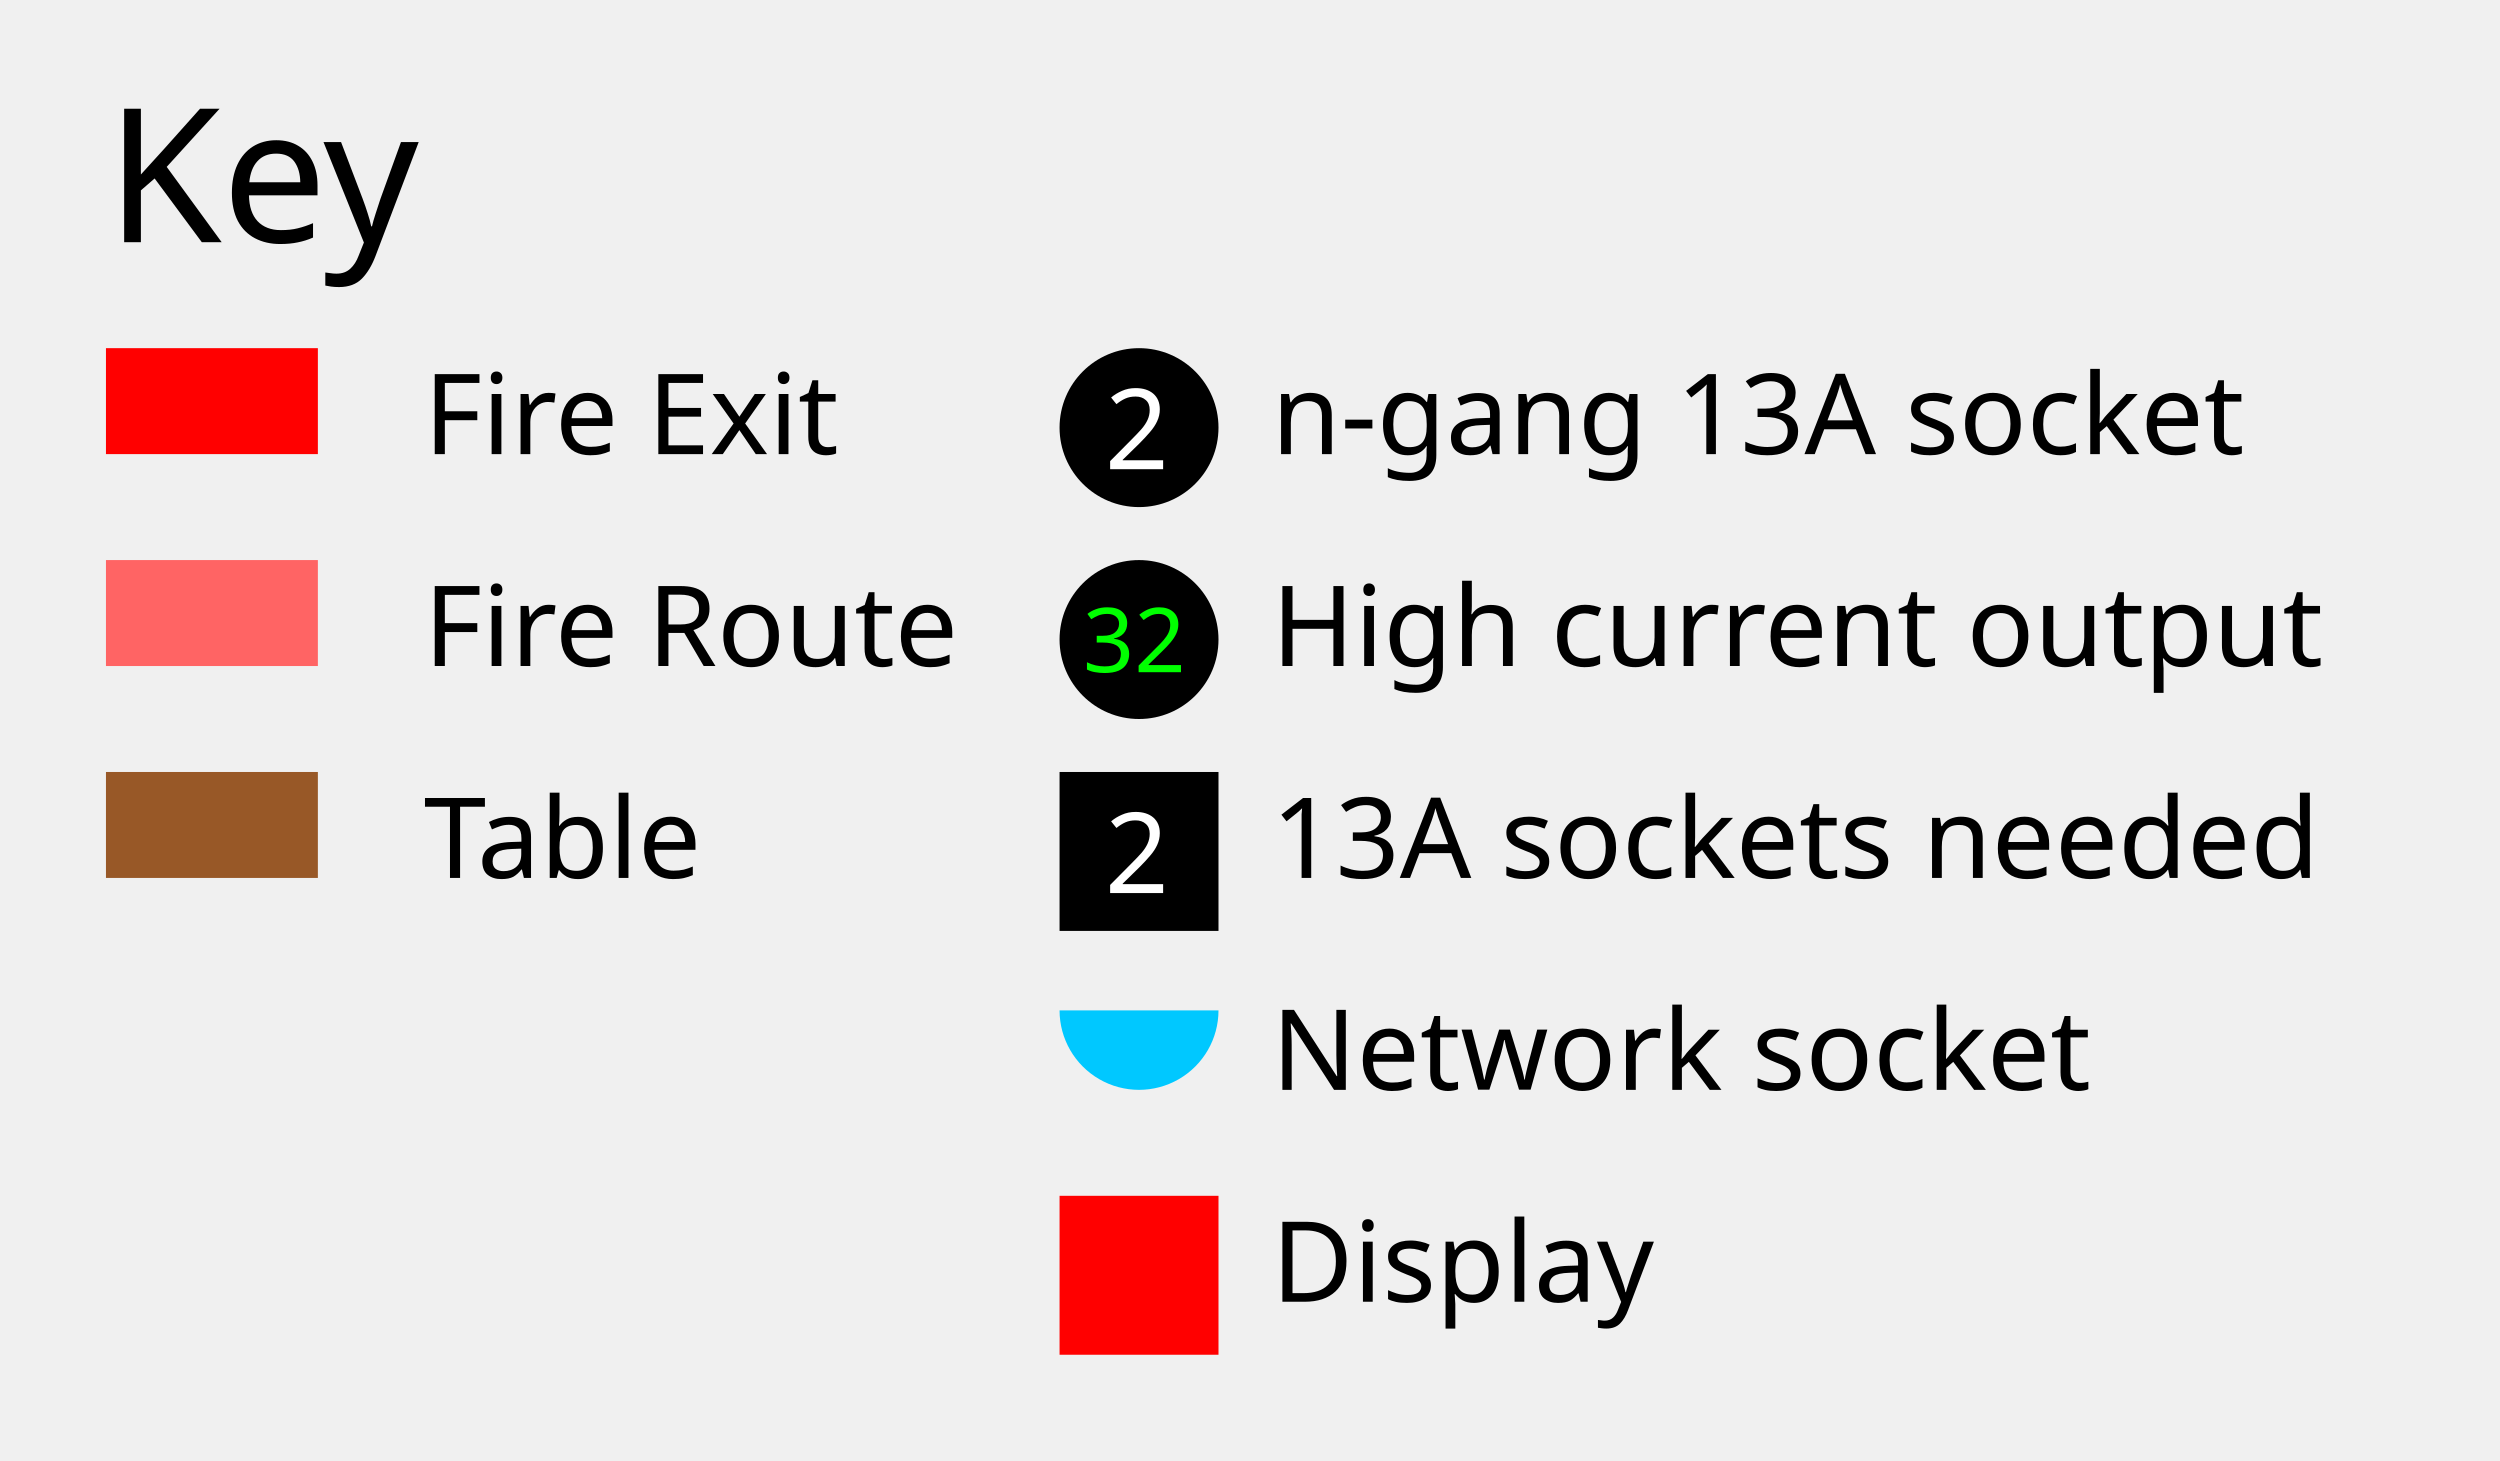
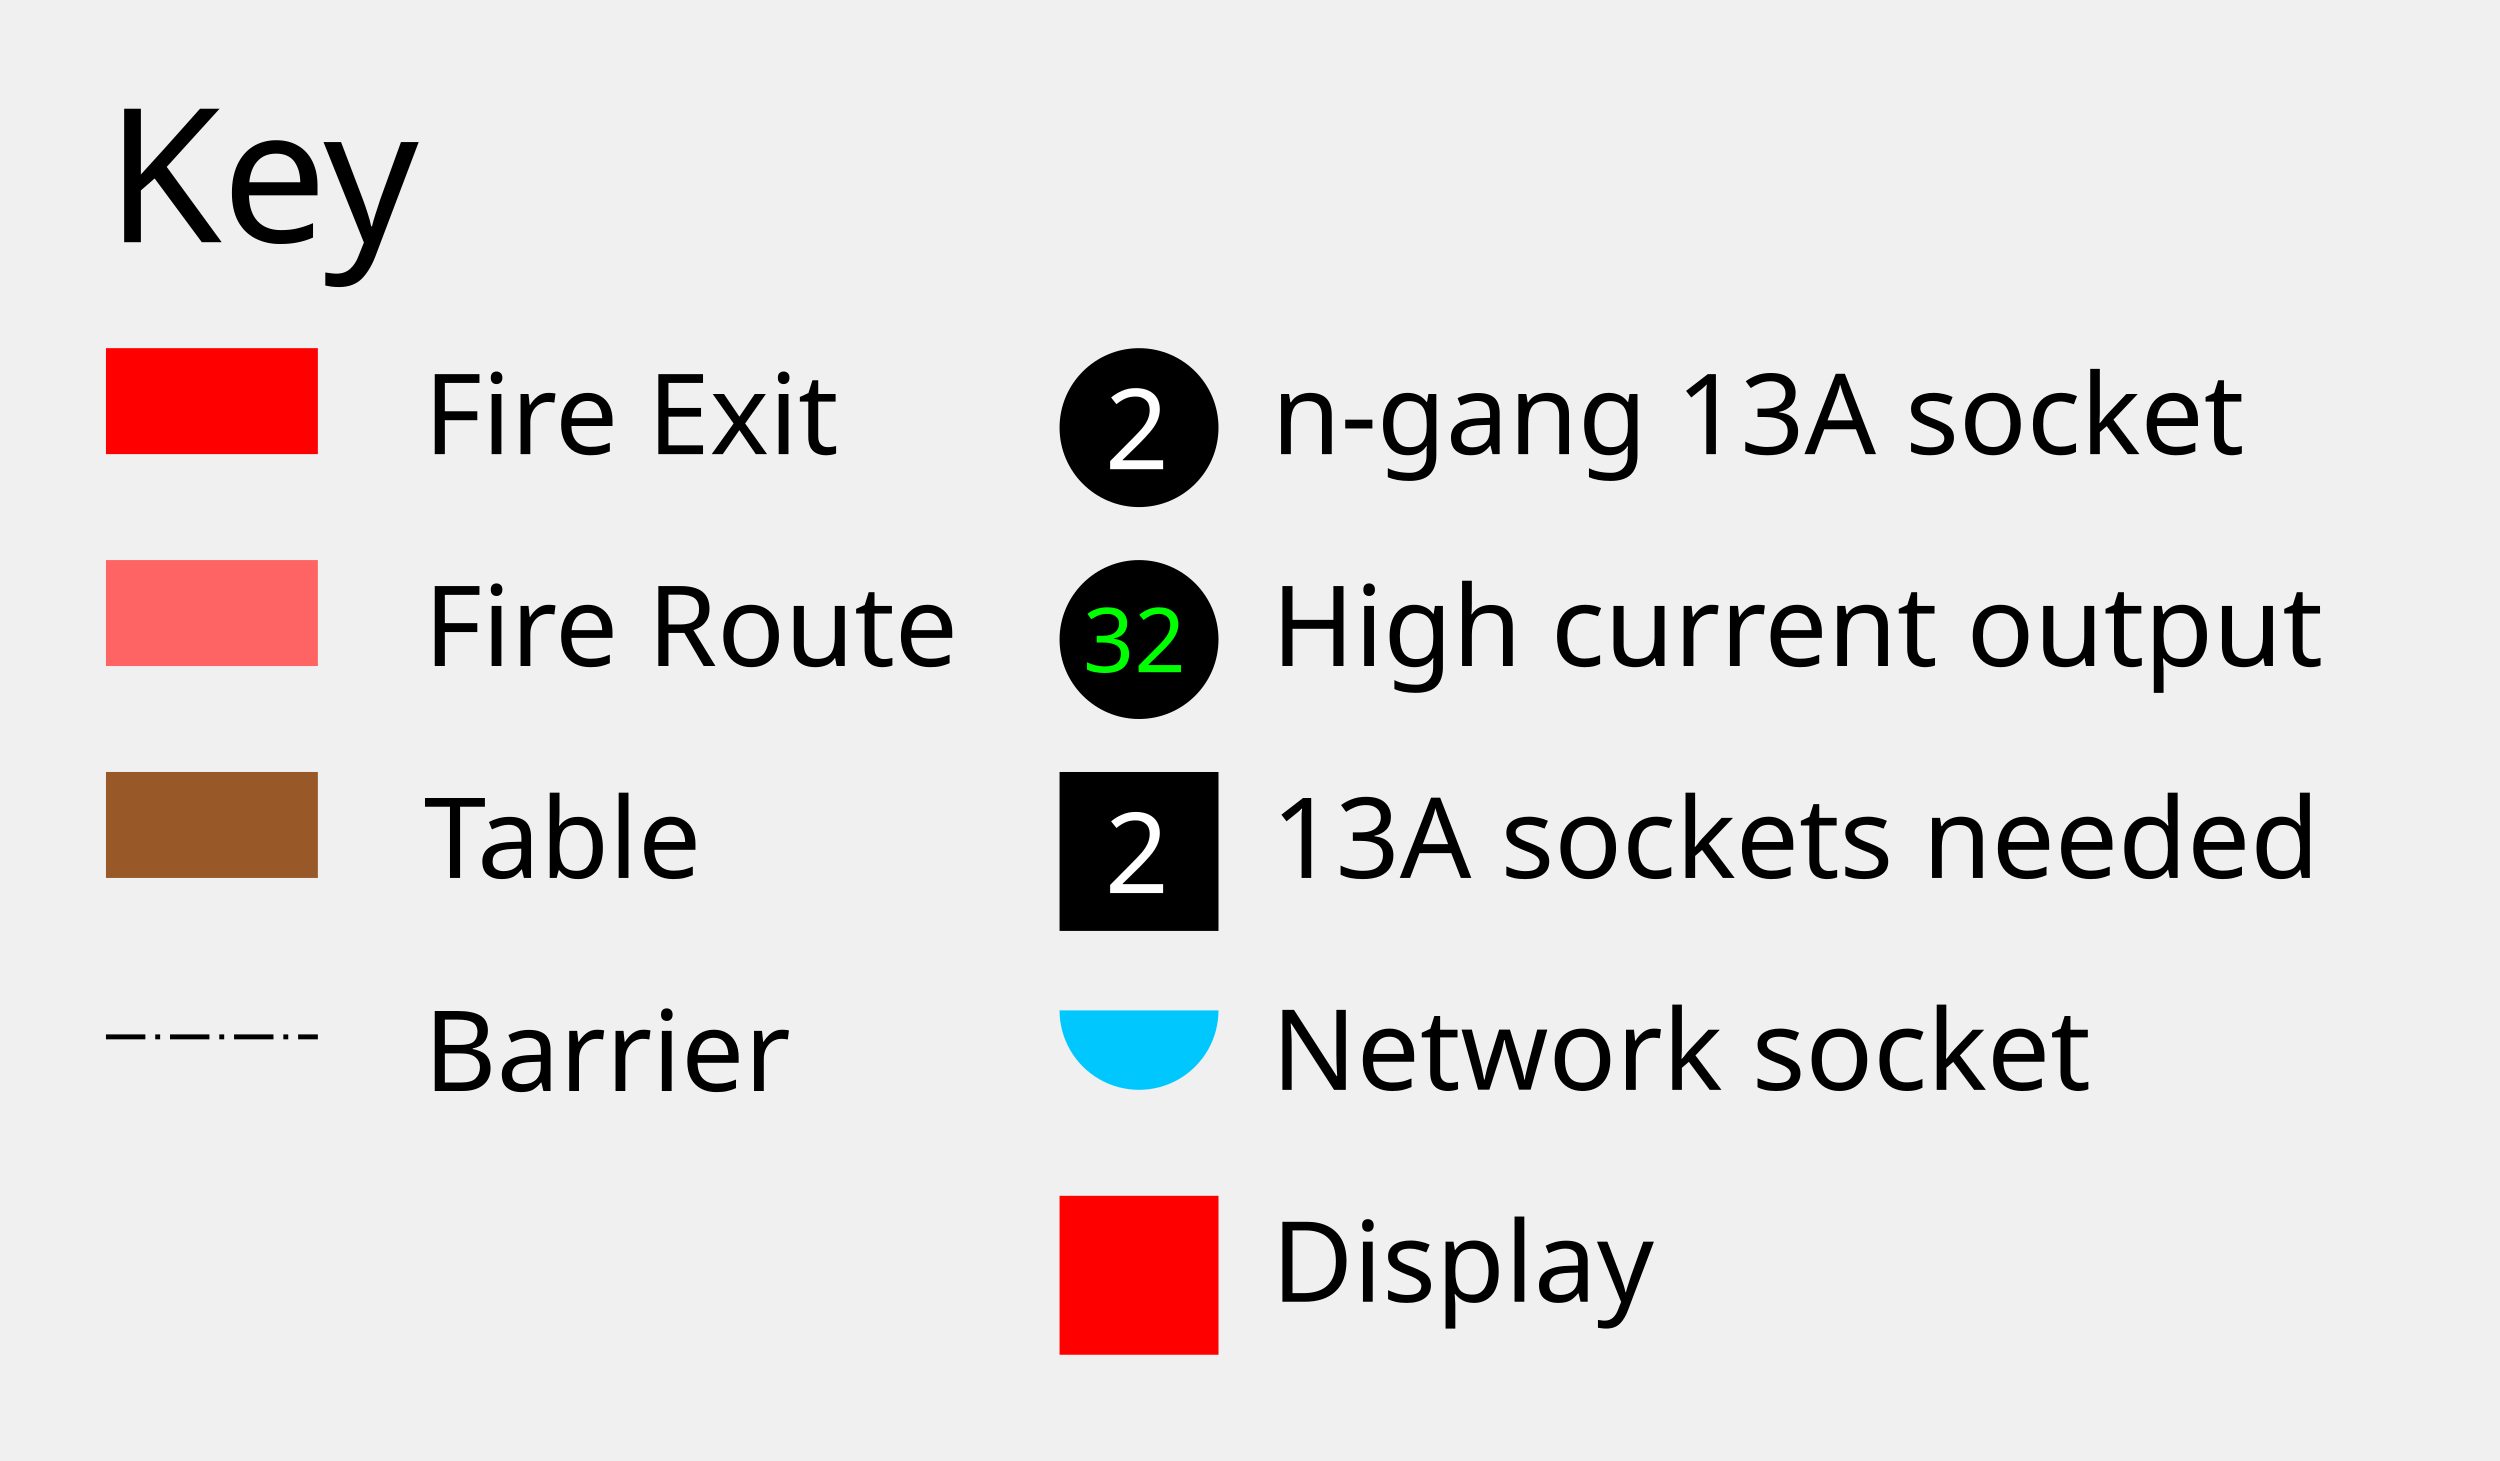
<svg xmlns="http://www.w3.org/2000/svg" width="235.947mm" height="137.859mm" viewBox="0 0 235.947 137.859" version="1.1" id="svg1281">
  <defs id="defs1275" />
  <g id="layer5" transform="translate(-10,-34.14118)" style="display:inline" />
  <g id="layer4" transform="translate(-10,-34.14118)">
    <path style="fill:#00c8ff;fill-opacity:1;stroke:none;stroke-width:50;stroke-linecap:round;stroke-linejoin:round;stroke-miterlimit:4;stroke-dasharray:none;stroke-dashoffset:0;stroke-opacity:1" id="path2549" d="m 125,129.5 a 7.5,7.5 0 0 1 -3.75,6.495 7.5,7.5 0 0 1 -7.5,0 A 7.5,7.5 0 0 1 110,129.5 l 7.5,0 z" />
    <text xml:space="preserve" style="font-style:normal;font-variant:normal;font-weight:normal;font-stretch:normal;font-size:10.583px;line-height:1.25;font-family:sans-serif;-inkscape-font-specification:'sans-serif, Normal';font-variant-ligatures:normal;font-variant-caps:normal;font-variant-numeric:normal;font-feature-settings:normal;text-align:start;letter-spacing:0px;word-spacing:0px;writing-mode:lr-tb;text-anchor:start;fill:#000000;fill-opacity:1;stroke:none;stroke-width:0.265" x="130" y="137" id="text2573">
      <tspan id="tspan2575" x="130" y="137">Network socket</tspan>
    </text>
    <rect y="147" x="110" height="15" width="15" id="rect2577" style="fill:#ff0000;fill-opacity:1;stroke:none;stroke-width:50;stroke-linecap:round;stroke-linejoin:round;stroke-miterlimit:4;stroke-dasharray:none;stroke-dashoffset:0;stroke-opacity:1" />
    <text xml:space="preserve" style="font-style:normal;font-variant:normal;font-weight:normal;font-stretch:normal;font-size:10.583px;line-height:1.25;font-family:sans-serif;-inkscape-font-specification:'sans-serif, Normal';font-variant-ligatures:normal;font-variant-caps:normal;font-variant-numeric:normal;font-feature-settings:normal;text-align:start;letter-spacing:0px;word-spacing:0px;writing-mode:lr-tb;text-anchor:start;fill:#000000;fill-opacity:1;stroke:none;stroke-width:0.265" x="130" y="157" id="text2581">
      <tspan id="tspan2583" x="130" y="157">Display</tspan>
    </text>
  </g>
  <g id="layer3" transform="translate(-10,-34.14118)">
    <circle style="fill:#000000;fill-opacity:1;stroke:none;stroke-width:75;stroke-linecap:round;stroke-linejoin:round;stroke-miterlimit:4;stroke-dasharray:none;stroke-dashoffset:0;stroke-opacity:1" id="path2543" cx="117.5" cy="74.5" r="7.5" />
    <circle r="7.5" cy="94.5" cx="117.5" id="circle2545" style="fill:#000000;fill-opacity:1;stroke:none;stroke-width:75;stroke-linecap:round;stroke-linejoin:round;stroke-miterlimit:4;stroke-dasharray:none;stroke-dashoffset:0;stroke-opacity:1" />
    <rect style="fill:#000000;fill-opacity:1;stroke:none;stroke-width:50;stroke-linecap:round;stroke-linejoin:round;stroke-miterlimit:4;stroke-dasharray:none;stroke-dashoffset:0;stroke-opacity:1" id="rect2547" width="15" height="15" x="110" y="107" />
    <text xml:space="preserve" style="font-style:normal;font-variant:normal;font-weight:normal;font-stretch:normal;font-size:10.583px;line-height:1.25;font-family:sans-serif;-inkscape-font-specification:'sans-serif, Normal';font-variant-ligatures:normal;font-variant-caps:normal;font-variant-numeric:normal;font-feature-settings:normal;text-align:start;letter-spacing:0px;word-spacing:0px;writing-mode:lr-tb;text-anchor:start;fill:#000000;fill-opacity:1;stroke:none;stroke-width:0.265" x="130" y="77" id="text2553">
      <tspan id="tspan2555" x="130" y="77">n-gang 13A socket</tspan>
    </text>
    <text xml:space="preserve" style="font-style:normal;font-variant:normal;font-weight:normal;font-stretch:normal;font-size:10.583px;line-height:1.25;font-family:sans-serif;-inkscape-font-specification:'sans-serif, Normal';font-variant-ligatures:normal;font-variant-caps:normal;font-variant-numeric:normal;font-feature-settings:normal;text-align:start;letter-spacing:0px;word-spacing:0px;writing-mode:lr-tb;text-anchor:start;fill:#000000;fill-opacity:1;stroke:none;stroke-width:0.265" x="130" y="97" id="text2559">
      <tspan id="tspan2561" x="130" y="97">High current output</tspan>
    </text>
    <text xml:space="preserve" style="font-style:normal;font-variant:normal;font-weight:normal;font-stretch:normal;font-size:10.583px;line-height:1.25;font-family:sans-serif;-inkscape-font-specification:'sans-serif, Normal';font-variant-ligatures:normal;font-variant-caps:normal;font-variant-numeric:normal;font-feature-settings:normal;text-align:start;letter-spacing:0px;word-spacing:0px;writing-mode:lr-tb;text-anchor:start;fill:#000000;fill-opacity:1;stroke:none;stroke-width:0.265" x="130" y="117" id="text2565">
      <tspan id="tspan2569" x="130" y="117">13A sockets needed</tspan>
    </text>
    <text xml:space="preserve" style="font-style:normal;font-variant:normal;font-weight:normal;font-stretch:normal;font-size:10.583px;line-height:1.25;font-family:sans-serif;-inkscape-font-specification:'sans-serif, Normal';font-variant-ligatures:normal;font-variant-caps:normal;font-variant-numeric:normal;font-feature-settings:normal;text-align:start;letter-spacing:0px;word-spacing:0px;writing-mode:lr-tb;text-anchor:start;fill:#ffffff;fill-opacity:1;stroke:none;stroke-width:0.265" x="114.275" y="78.427" id="text2587">
      <tspan id="tspan2585" x="114.275" y="78.427" style="font-style:normal;font-variant:normal;font-weight:normal;font-stretch:normal;font-size:10.583px;font-family:sans-serif;-inkscape-font-specification:'sans-serif, Normal';font-variant-ligatures:normal;font-variant-caps:normal;font-variant-numeric:normal;font-feature-settings:normal;text-align:start;writing-mode:lr-tb;text-anchor:start;fill:#ffffff;fill-opacity:1;stroke-width:0.265">2</tspan>
    </text>
    <text xml:space="preserve" style="font-style:normal;font-variant:normal;font-weight:normal;font-stretch:normal;font-size:8.467px;line-height:1.25;font-family:sans-serif;-inkscape-font-specification:'sans-serif, Normal';font-variant-ligatures:normal;font-variant-caps:normal;font-variant-numeric:normal;font-feature-settings:normal;text-align:start;letter-spacing:0px;word-spacing:0px;writing-mode:lr-tb;text-anchor:start;fill:#00ff00;fill-opacity:1;stroke:none;stroke-width:0.265;" x="112.212" y="97.582" id="text2591">
      <tspan id="tspan2595" x="112.212" y="97.582">32</tspan>
    </text>
    <text xml:space="preserve" style="font-style:normal;font-variant:normal;font-weight:normal;font-stretch:normal;font-size:10.583px;line-height:1.25;font-family:sans-serif;-inkscape-font-specification:'sans-serif, Normal';font-variant-ligatures:normal;font-variant-caps:normal;font-variant-numeric:normal;font-feature-settings:normal;text-align:start;letter-spacing:0px;word-spacing:0px;writing-mode:lr-tb;text-anchor:start;fill:#ffffff;fill-opacity:1;stroke:none;stroke-width:0.265" x="114.275" y="118.427" id="text2599">
      <tspan id="tspan2601" x="114.275" y="118.427">2</tspan>
    </text>
  </g>
  <g id="layer2" transform="translate(-10,-34.14118)">
    <rect style="fill:#985827;fill-opacity:1;stroke:none;stroke-width:50;stroke-linecap:round;stroke-linejoin:round;stroke-miterlimit:4;stroke-dasharray:none;stroke-dashoffset:0;stroke-opacity:1" id="rect2360" width="20" height="10" x="20" y="107" />
    <text xml:space="preserve" style="font-style:normal;font-variant:normal;font-weight:normal;font-stretch:normal;font-size:10.583px;line-height:1.25;font-family:sans-serif;-inkscape-font-specification:'sans-serif, Normal';font-variant-ligatures:normal;font-variant-caps:normal;font-variant-numeric:normal;font-feature-settings:normal;text-align:start;letter-spacing:0px;word-spacing:0px;writing-mode:lr-tb;text-anchor:start;fill:#000000;fill-opacity:1;stroke:none;stroke-width:0.265" x="50" y="117" id="text2364">
      <tspan id="tspan2366" x="50" y="117">Table</tspan>
    </text>
+     <text id="text876" y="137.108" x="50" style="font-style:normal;font-variant:normal;font-weight:normal;font-stretch:normal;font-size:10.583px;line-height:1.25;font-family:sans-serif;-inkscape-font-specification:'sans-serif, Normal';font-variant-ligatures:normal;font-variant-caps:normal;font-variant-numeric:normal;font-feature-settings:normal;text-align:start;letter-spacing:0px;word-spacing:0px;writing-mode:lr-tb;text-anchor:start;fill:#000000;fill-opacity:1;stroke:none;stroke-width:0.265" xml:space="preserve">
+       <tspan y="137.108" x="50" id="tspan874">Barrier</tspan>
+     </text>
+     <path style="fill:none;stroke:#000000;stroke-width:0.465;stroke-linecap:butt;stroke-linejoin:round;stroke-miterlimit:4;stroke-dasharray:3.72, 0.93, 0.465, 0.93;stroke-dashoffset:0;stroke-opacity:1" d="M 20,132.001 H 40" id="path878" />
  </g>
  <g id="layer1" transform="translate(-10,-34.14118)">
    <text xml:space="preserve" style="font-style:normal;font-variant:normal;font-weight:normal;font-stretch:normal;font-size:263.758px;line-height:1.25;font-family:sans-serif;-inkscape-font-specification:'sans-serif, Normal';font-variant-ligatures:normal;font-variant-caps:normal;font-variant-numeric:normal;font-feature-settings:normal;text-align:start;letter-spacing:0px;word-spacing:0px;writing-mode:lr-tb;text-anchor:start;fill:#000000;fill-opacity:1;stroke:none;stroke-width:0.265" x="20" y="57" id="text1830">
      <tspan id="tspan1838" style="font-style:normal;font-variant:normal;font-weight:normal;font-stretch:normal;font-size:17.639px;font-family:sans-serif;-inkscape-font-specification:'sans-serif, Normal';font-variant-ligatures:normal;font-variant-caps:normal;font-variant-numeric:normal;font-feature-settings:normal;text-align:start;writing-mode:lr-tb;text-anchor:start" x="20" y="57">Key</tspan>
    </text>
    <rect style="fill:#ff0000;fill-opacity:1;stroke:none;stroke-width:50;stroke-linecap:round;stroke-linejoin:round;stroke-miterlimit:4;stroke-dasharray:none;stroke-dashoffset:0;stroke-opacity:1" id="rect1840" width="20" height="10" x="20" y="67" />
    <text xml:space="preserve" style="font-style:normal;font-variant:normal;font-weight:normal;font-stretch:normal;font-size:10.583px;line-height:1.25;font-family:sans-serif;-inkscape-font-specification:'sans-serif, Normal';font-variant-ligatures:normal;font-variant-caps:normal;font-variant-numeric:normal;font-feature-settings:normal;text-align:start;letter-spacing:0px;word-spacing:0px;writing-mode:lr-tb;text-anchor:start;fill:#000000;fill-opacity:1;stroke:none;stroke-width:0.265" x="50" y="77" id="text1844">
      <tspan id="tspan1846" x="50" y="77">Fire Exit</tspan>
    </text>
    <rect style="fill:#ff6464;fill-opacity:1;stroke:none;stroke-width:50;stroke-linecap:round;stroke-linejoin:round;stroke-miterlimit:4;stroke-dasharray:none;stroke-dashoffset:0;stroke-opacity:1" id="rect1848" width="20" height="10" x="20" y="87" />
    <text xml:space="preserve" style="font-style:normal;font-variant:normal;font-weight:normal;font-stretch:normal;font-size:10.583px;line-height:1.25;font-family:sans-serif;-inkscape-font-specification:'sans-serif, Normal';font-variant-ligatures:normal;font-variant-caps:normal;font-variant-numeric:normal;font-feature-settings:normal;text-align:start;letter-spacing:0px;word-spacing:0px;writing-mode:lr-tb;text-anchor:start;fill:#000000;fill-opacity:1;stroke:none;stroke-width:0.265" x="50" y="97" id="text1852">
      <tspan id="tspan1854" x="50" y="97">Fire Route</tspan>
    </text>
  </g>
</svg>
